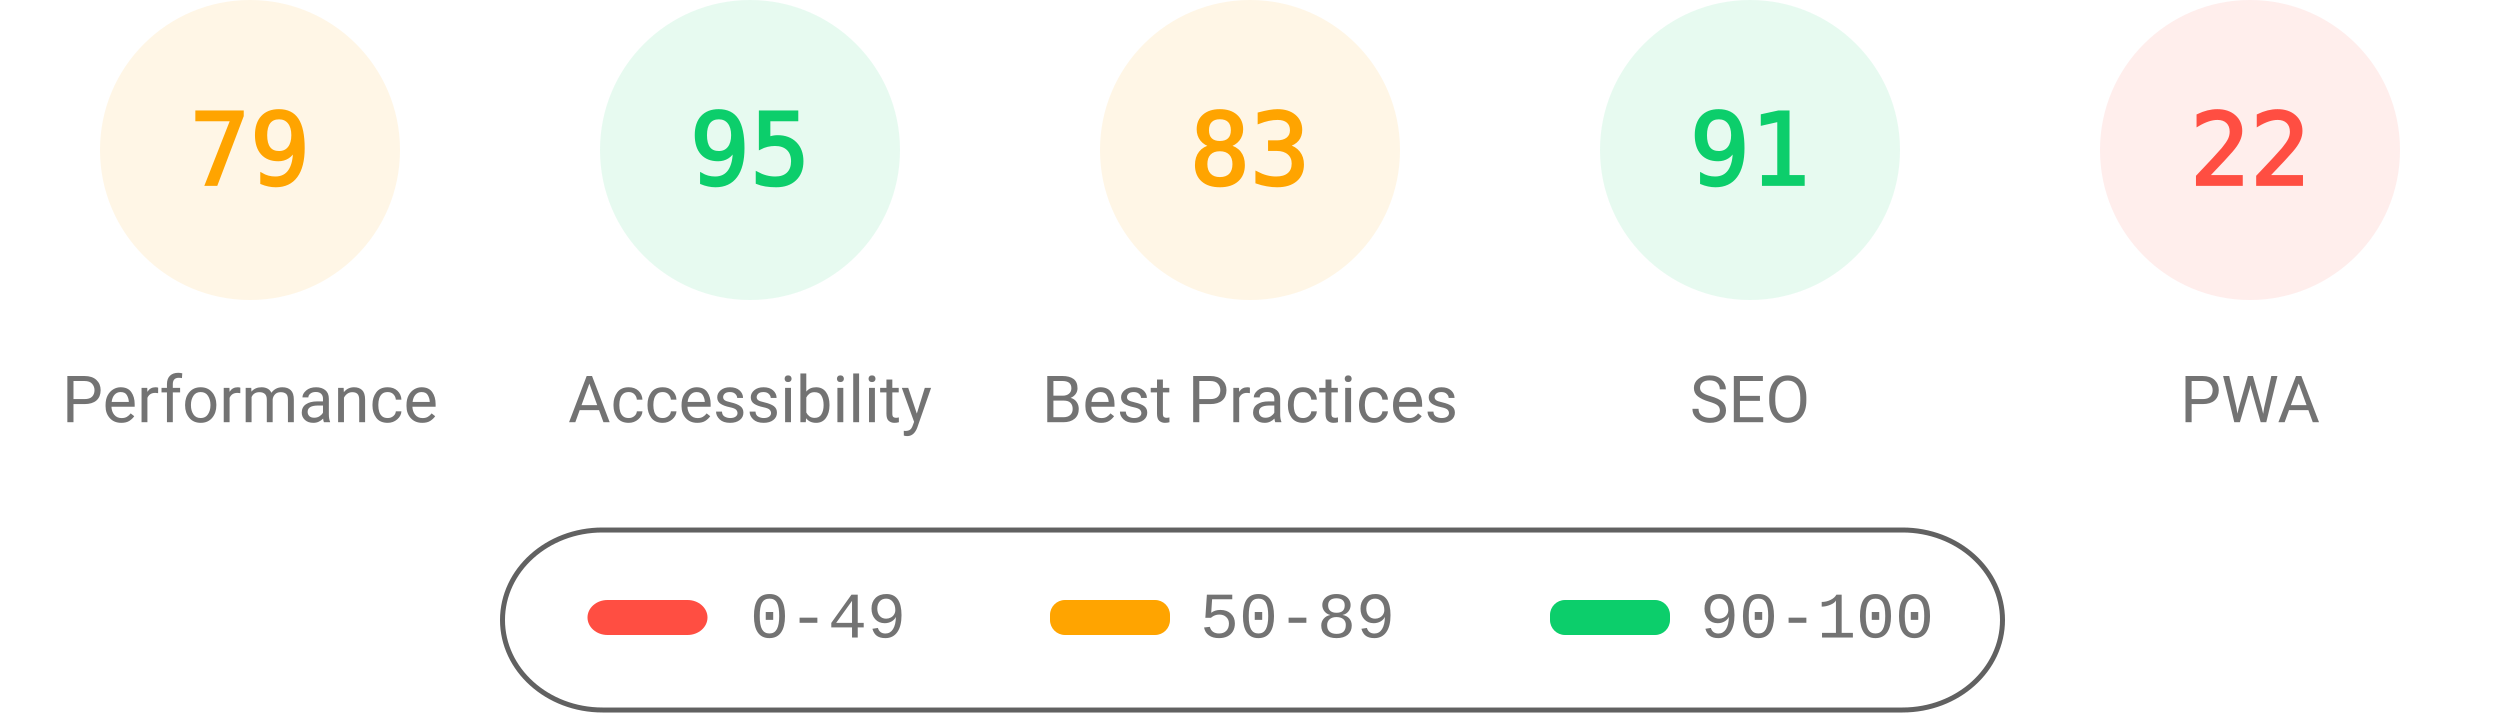
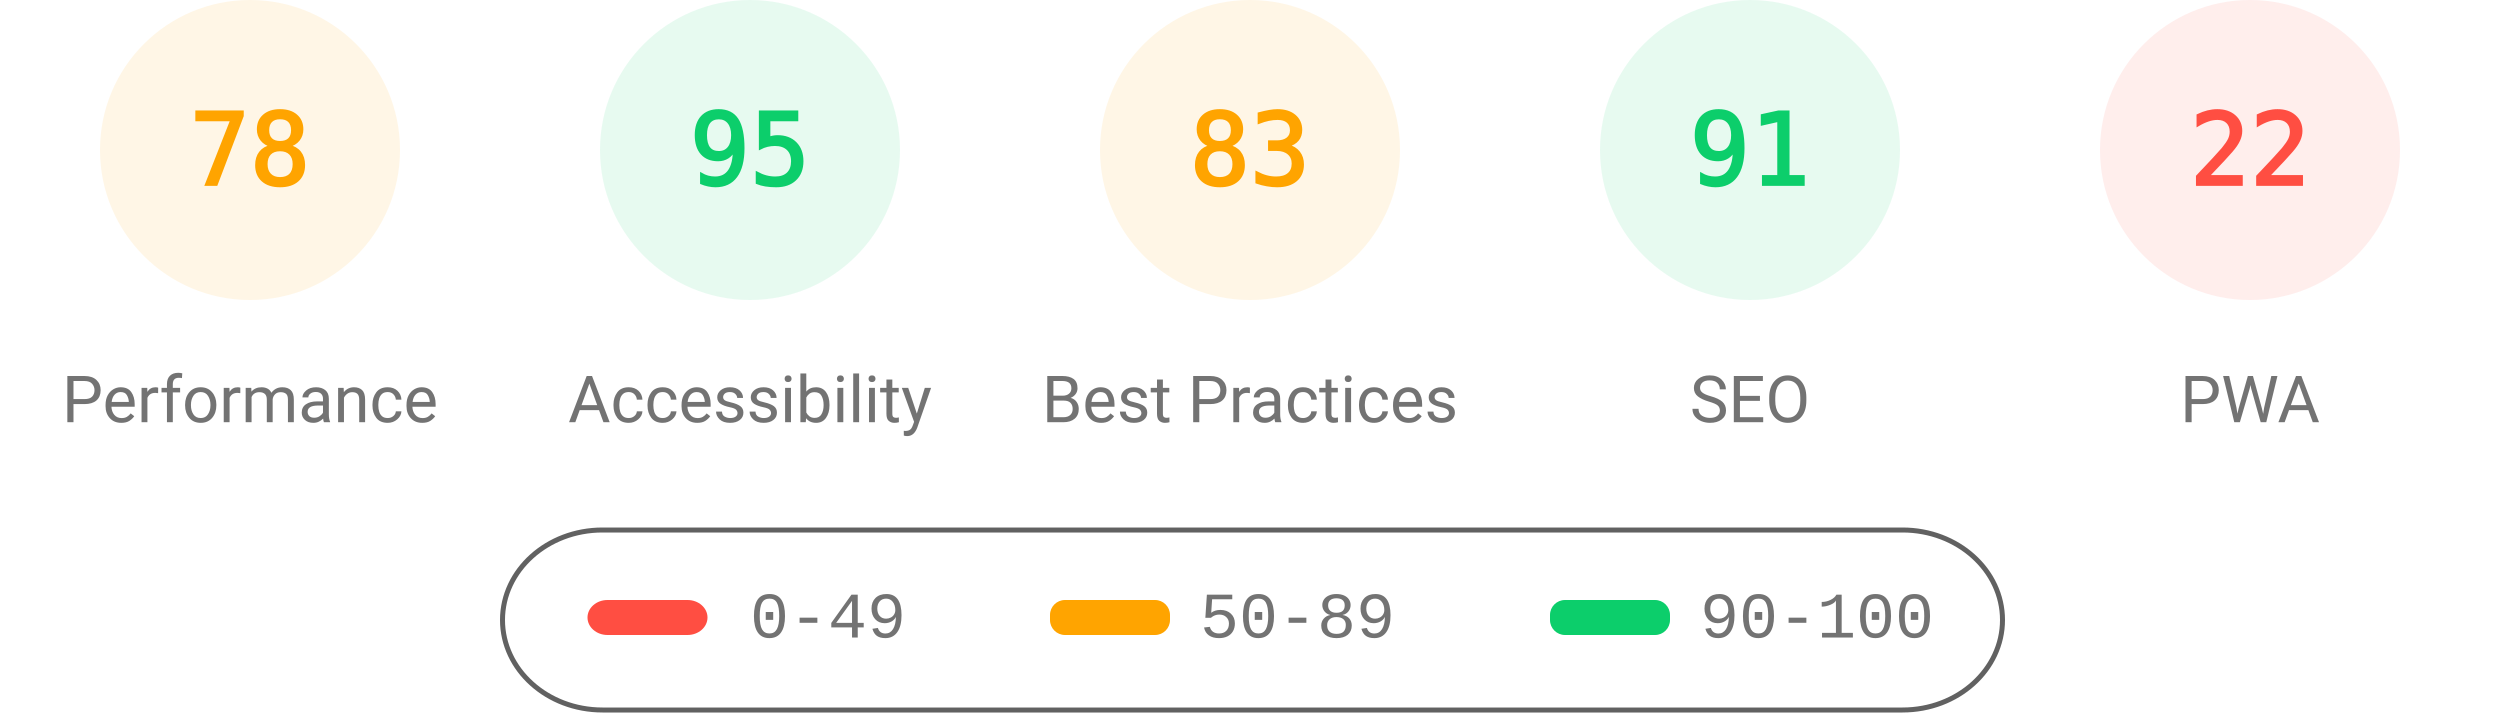
<svg xmlns="http://www.w3.org/2000/svg" fill="none" width="1000" height="285">
  <style>.gauge-base{opacity:.1}.gauge-arc{fill:none;animation-delay:250ms;stroke-linecap:round;transform:rotate(-90deg);transform-origin:100px 60px;animation:load-gauge 1s ease forwards}.guage-text{font-size:40px;font-family:monospace;text-align:center}.guage-red{color:#ff4e42;fill:#ff4e42;stroke:#ff4e42}.guage-orange{color:#ffa400;fill:#ffa400;stroke:#ffa400}.guage-green{color:#0cce6b;fill:#0cce6b;stroke:#0cce6b}.guage-undefined{color:#5c5c5c;fill:#5c5c5c;stroke:#5c5c5c}.guage-title{color:#737373;fill:#737373;stroke:none;font-size:26px;line-height:26px;font-family:Roboto,Halvetica,Arial,sans-serif}@keyframes load-gauge{from{stroke-dasharray:0 352.858}}</style>
  <svg class="guage-div guage-perf guage-orange" viewBox="0 0 200 200" width="200" height="200">
    <circle class="gauge-base" r="56" cx="100" cy="60" stroke-width="8" />
-     <circle class="gauge-arc guage-arc-1" r="56" cx="100" cy="60" stroke-width="8" style="stroke-dasharray:277.968,351.858" />
-     <text class="guage-text" x="100" y="60" alignment-baseline="central" dominant-baseline="central" text-anchor="middle">79</text>
+     <circle class="gauge-arc guage-arc-1" r="56" cx="100" cy="60" stroke-width="8" style="stroke-dasharray:274.449,351.858" />
+     <text class="guage-text" x="100" y="60" alignment-baseline="central" dominant-baseline="central" text-anchor="middle">78</text>
    <text class="guage-title" x="100" y="160" alignment-baseline="central" dominant-baseline="central" text-anchor="middle">Performance</text>
  </svg>
  <svg class="guage-div guage-acc guage-green" viewBox="0 0 200 200" width="200" height="200" x="200">
    <circle class="gauge-base" r="56" cx="100" cy="60" stroke-width="8" />
    <circle class="gauge-arc guage-arc-2" r="56" cx="100" cy="60" stroke-width="8" style="stroke-dasharray:334.265,351.858" />
    <text class="guage-text" x="100" y="60" alignment-baseline="central" dominant-baseline="central" text-anchor="middle">95</text>
    <text class="guage-title" x="100" y="160" alignment-baseline="central" dominant-baseline="central" text-anchor="middle">Accessibility</text>
  </svg>
  <svg class="guage-div guage-best guage-orange" viewBox="0 0 200 200" width="200" height="200" x="400">
    <circle class="gauge-base" r="56" cx="100" cy="60" stroke-width="8" />
    <circle class="gauge-arc guage-arc-3" r="56" cx="100" cy="60" stroke-width="8" style="stroke-dasharray:292.042,351.858" />
    <text class="guage-text" x="100" y="60" alignment-baseline="central" dominant-baseline="central" text-anchor="middle">83</text>
    <text class="guage-title" x="100" y="160" alignment-baseline="central" dominant-baseline="central" text-anchor="middle">Best Practices</text>
  </svg>
  <svg class="guage-div guage-seo guage-green" viewBox="0 0 200 200" width="200" height="200" x="600">
    <circle class="gauge-base" r="56" cx="100" cy="60" stroke-width="8" />
    <circle class="gauge-arc guage-arc-4" r="56" cx="100" cy="60" stroke-width="8" style="stroke-dasharray:320.191,351.858" />
    <text class="guage-text" x="100" y="60" alignment-baseline="central" dominant-baseline="central" text-anchor="middle">91</text>
    <text class="guage-title" x="100" y="160" alignment-baseline="central" dominant-baseline="central" text-anchor="middle">SEO</text>
  </svg>
  <svg class="guage-div guage-pwa guage-red" viewBox="0 0 200 200" width="200" height="200" x="800">
    <circle class="gauge-base" r="56" cx="100" cy="60" stroke-width="8" />
    <circle class="gauge-arc guage-arc-4" r="56" cx="100" cy="60" stroke-width="8" style="stroke-dasharray:77.409,351.858" />
    <text class="guage-text" x="100" y="60" alignment-baseline="central" dominant-baseline="central" text-anchor="middle">22</text>
    <text class="guage-title" x="100" y="160" alignment-baseline="central" dominant-baseline="central" text-anchor="middle">PWA</text>
  </svg>
  <svg width="604" height="76" x="200" y="210">
    <path fill="none" id="canvas_background" d="M-1-1h604v80H-1z" />
    <rect fill-opacity="0" stroke="#616161" stroke-width="2" rx="40" id="svg_2" height="72" width="600" y="2" x="1" fill="#000" />
    <rect stroke="#000" rx="8" id="svg_3" height="14" width="48" y="30" x="35" stroke-opacity="null" stroke-width="0" fill="#ff4e42" />
    <rect stroke="#000" rx="6" id="svg_4" height="14" width="48" y="30" x="220" stroke-opacity="null" stroke-width="0" fill="#ffa400" />
    <rect stroke="#000" rx="6" id="svg_5" height="14" width="48" y="30" x="420" stroke-opacity="null" stroke-width="0" fill="#0cce6b" />
    <text xml:space="preserve" text-anchor="start" font-family="'Courier New', Courier, monospace" font-size="26" id="svg_6" y="45" x="100" stroke-opacity="null" stroke-width="0" stroke="#000" fill="#737373">0-49</text>
    <text xml:space="preserve" text-anchor="start" font-family="'Courier New', Courier, monospace" font-size="26" id="svg_7" y="45" x="280" stroke-opacity="null" stroke-width="0" stroke="#000" fill="#737373">50-89</text>
    <text xml:space="preserve" text-anchor="start" font-family="'Courier New', Courier, monospace" font-size="26" id="svg_8" y="45" x="480" stroke-opacity="null" stroke-width="0" stroke="#000" fill="#737373">90-100</text>
  </svg>
</svg>
